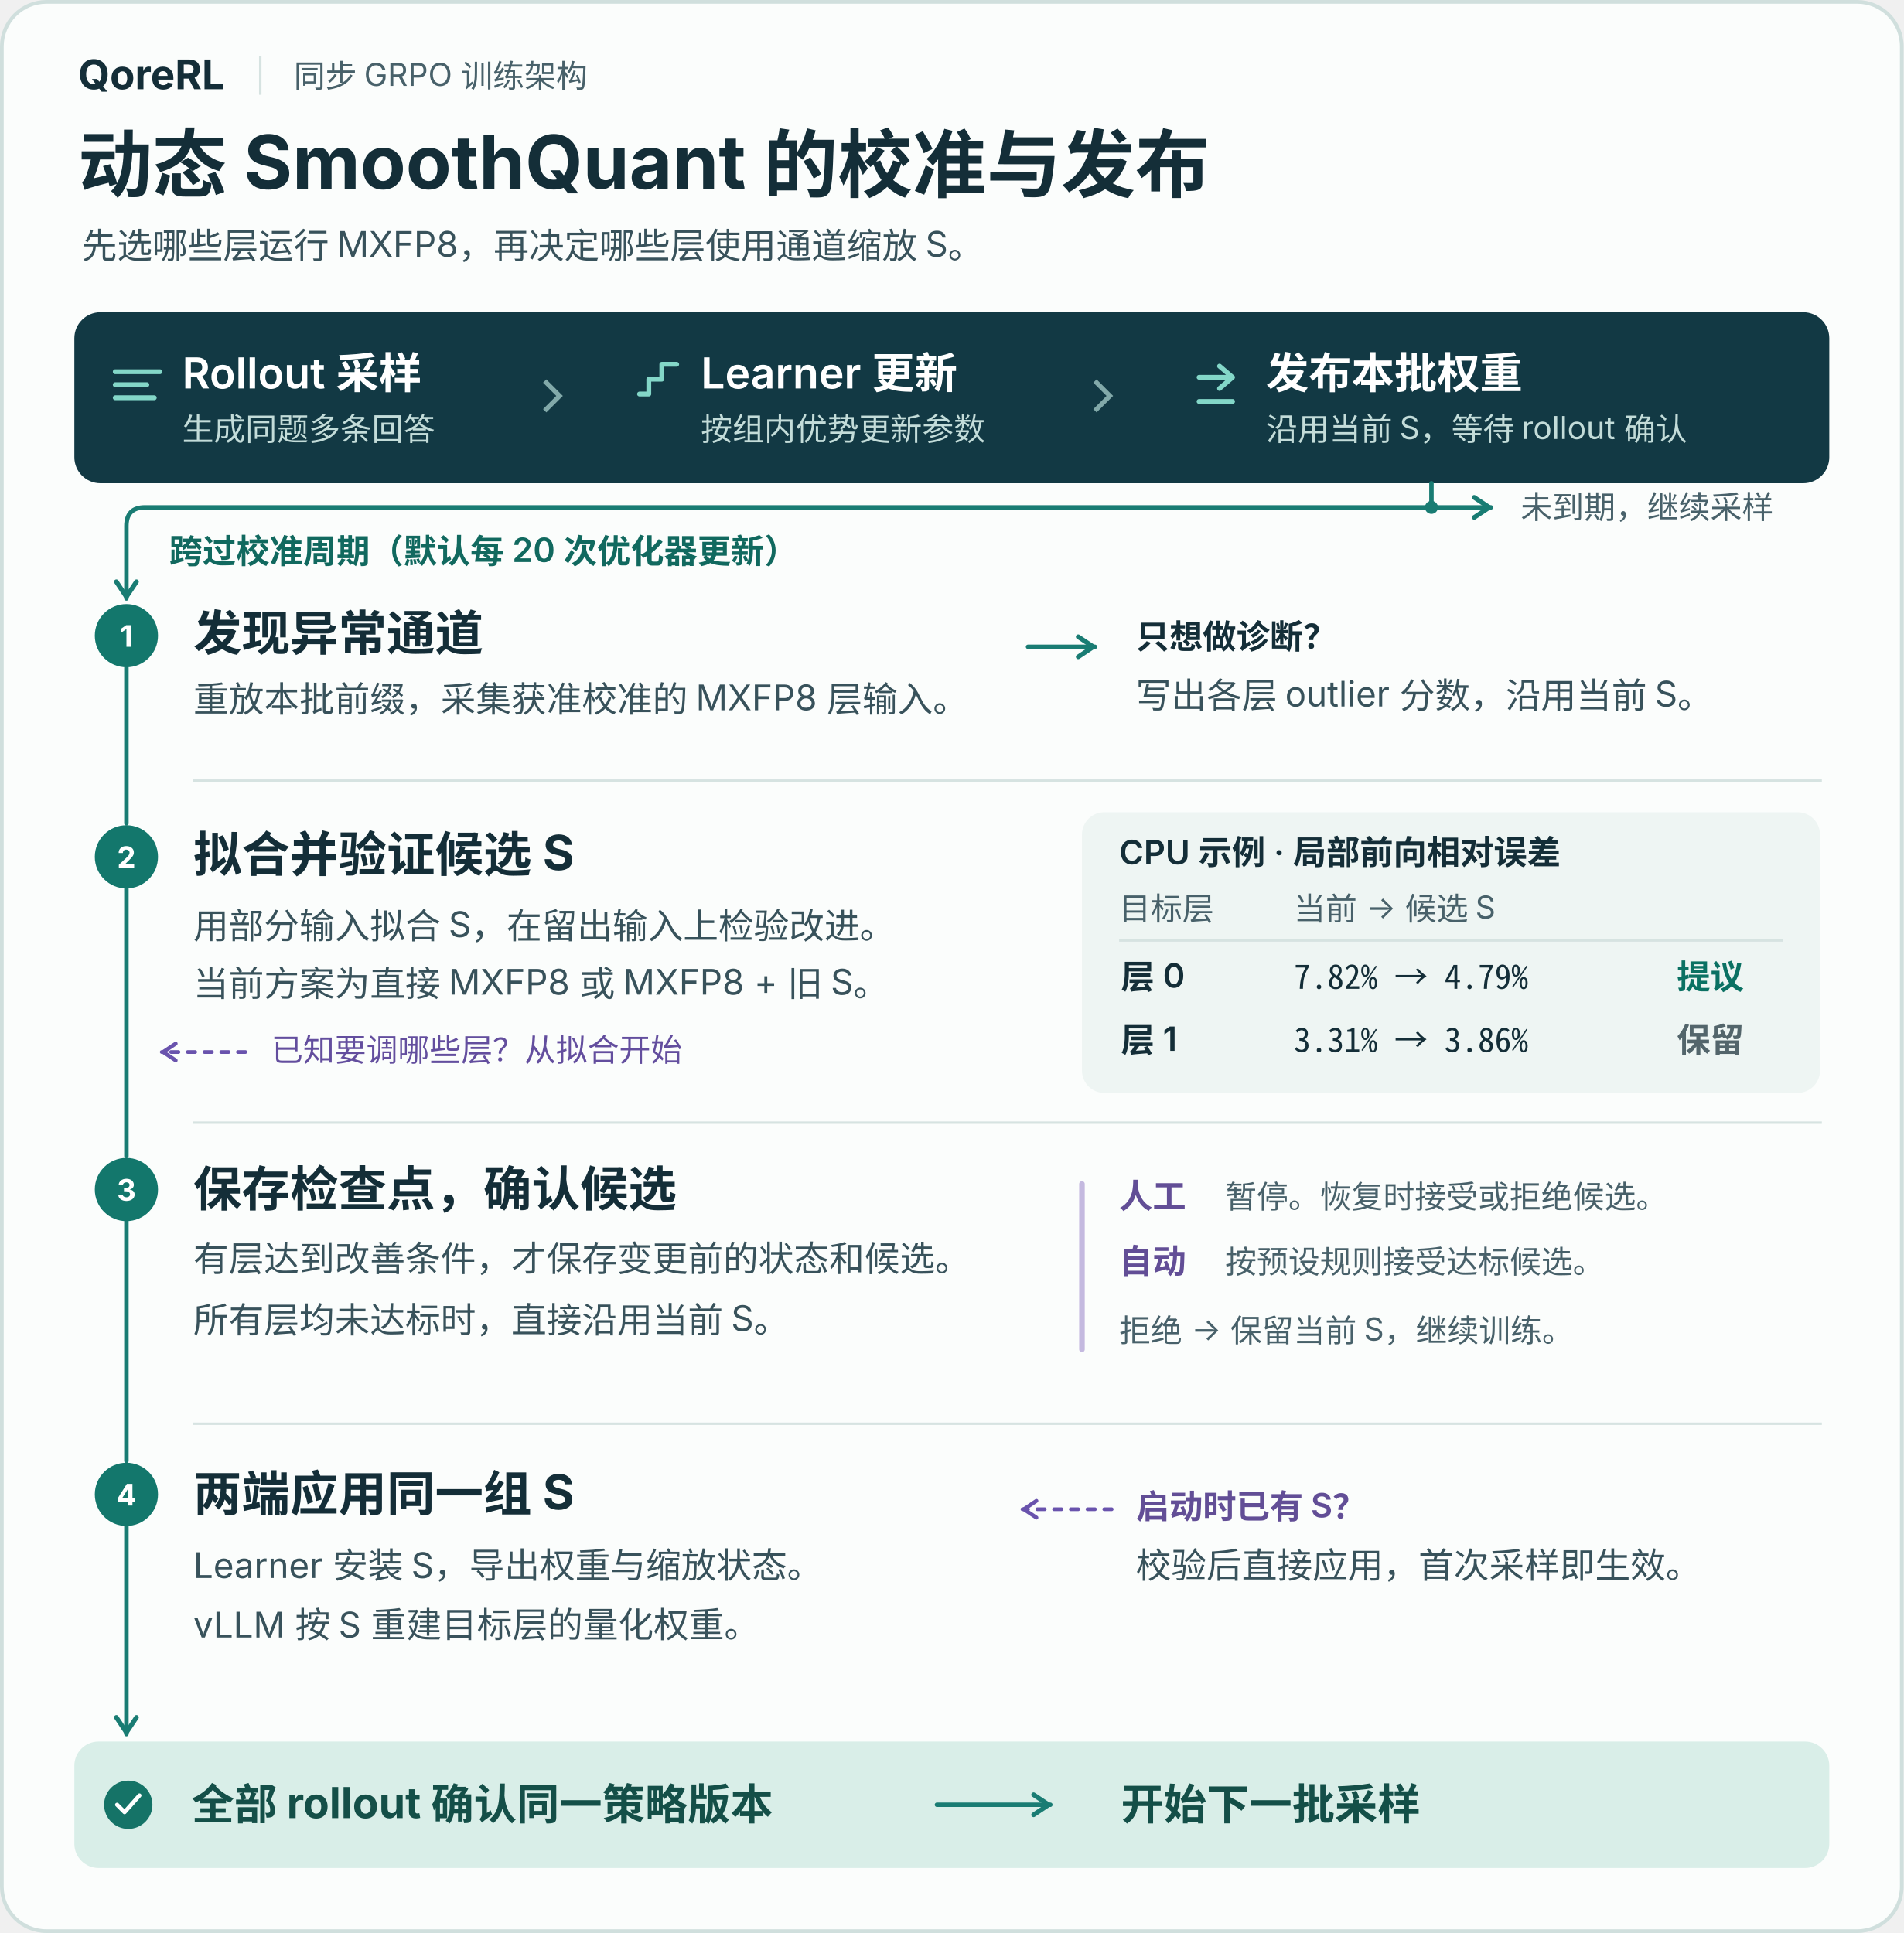
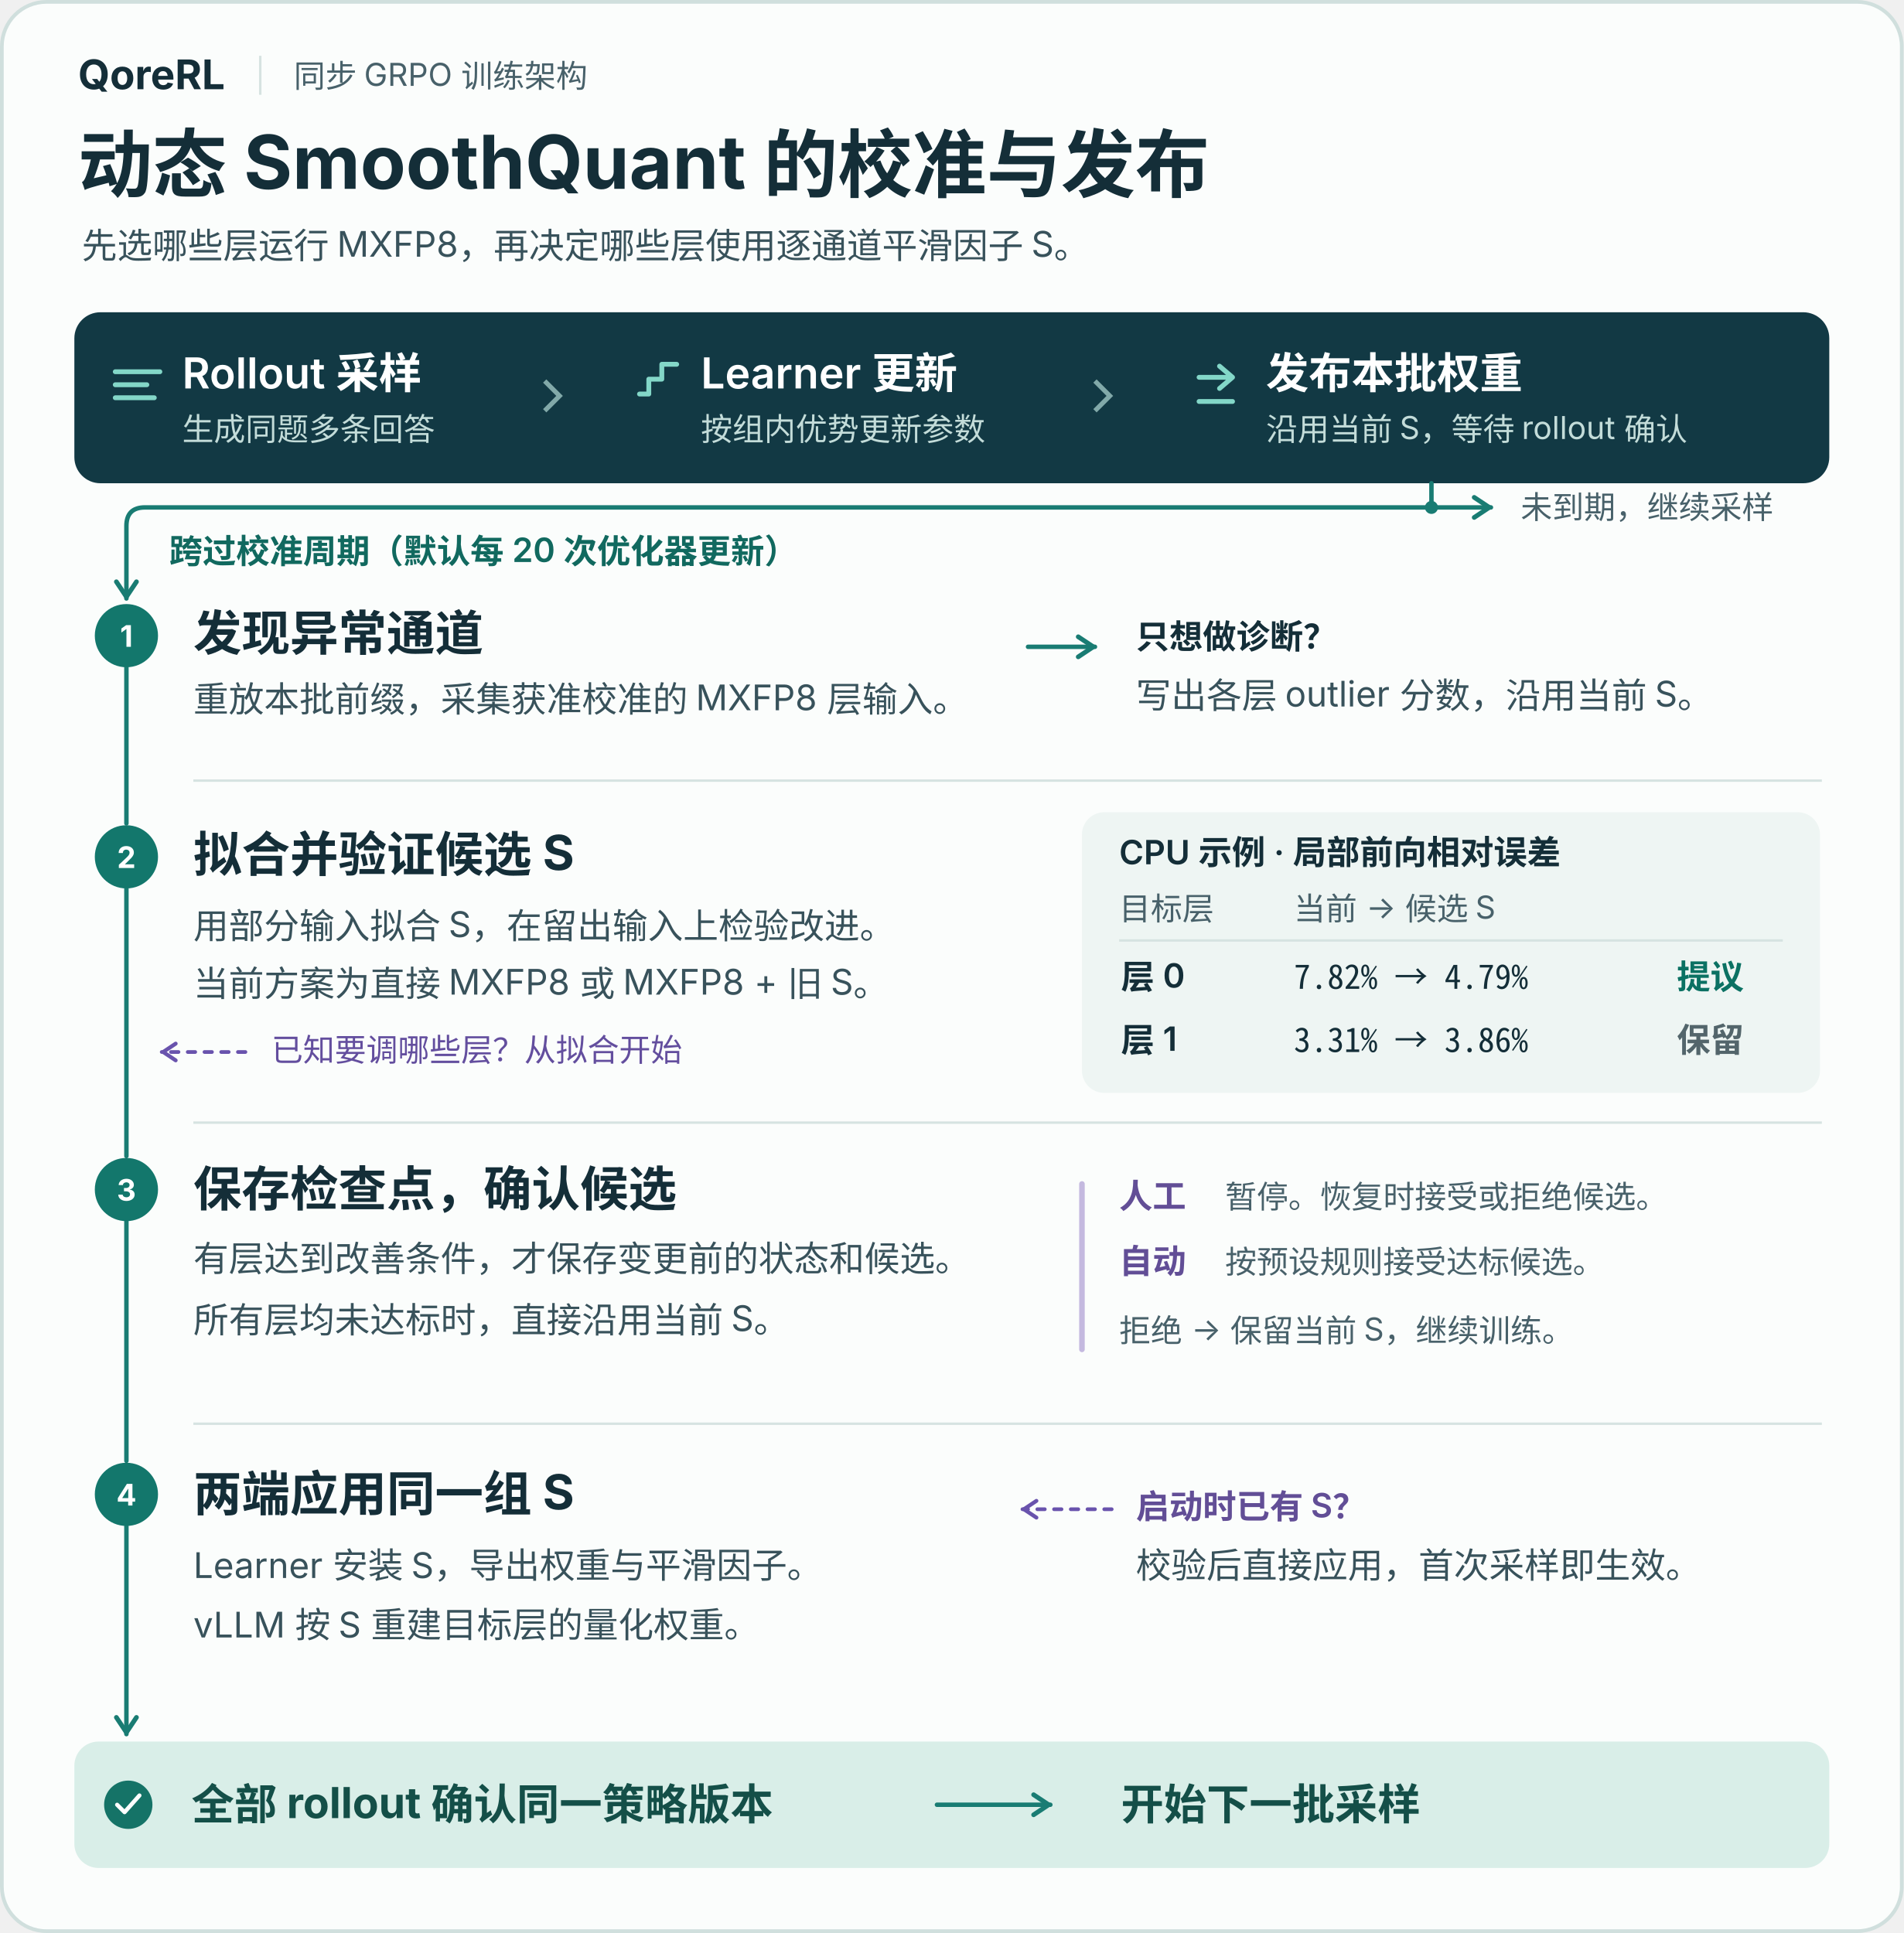
<svg xmlns="http://www.w3.org/2000/svg" width="1024" height="1040" viewBox="0 0 1024 1040" role="img" aria-labelledby="title desc" xml:lang="zh-CN">
  <defs>
    <style>
      text { font-family: Inter, -apple-system, BlinkMacSystemFont, "Segoe UI", "PingFang SC", "Noto Sans CJK SC", "Microsoft YaHei", sans-serif; fill: #142e38; }
      .title { font-size: 40px; font-weight: 700; }
      .stage { font-size: 26px; font-weight: 650; }
      .body { font-size: 19px; fill: #38525b; }
      .small { font-size: 17px; fill: #48616a; }
      .label { font-size: 18px; font-weight: 620; }
      .number { font-size: 16px; font-weight: 700; fill: white; text-anchor: middle; }
      .rule { stroke: #d6e3e1; stroke-width: 1.3; }
      .route { fill: none; stroke: #197c73; stroke-width: 2.4; stroke-linecap: round; stroke-linejoin: round; }
      .enter { fill: none; stroke: #6953ad; stroke-width: 2; stroke-dasharray: 4 5; stroke-linecap: round; }
      .mono { font-family: ui-monospace, "SFMono-Regular", Consolas, monospace; font-variant-numeric: tabular-nums; }
    </style>
    <marker id="forward" viewBox="0 0 8 8" refX="6" refY="4" markerWidth="6" markerHeight="6" orient="auto">
      <path d="m1 1 4.5 3L1 7" fill="none" stroke="#197c73" stroke-width="1.4" stroke-linecap="round" stroke-linejoin="round" />
    </marker>
    <marker id="entry" viewBox="0 0 8 8" refX="6" refY="4" markerWidth="6" markerHeight="6" orient="auto">
      <path d="m1 1 4.5 3L1 7" fill="none" stroke="#6953ad" stroke-width="1.4" stroke-linecap="round" stroke-linejoin="round" />
    </marker>
  </defs>
  <rect x="1" y="1" width="1022" height="1038" rx="24" fill="#fbfdfc" stroke="#d0dfdd" stroke-width="2" />
  <text x="42" y="48" font-size="22" font-weight="740" fill="#126c64">QoreRL</text>
  <path d="M140 30v21" class="rule" />
  <text x="158" y="47" class="small">同步 GRPO 训练架构</text>
  <text x="42" y="103" class="title">动态 SmoothQuant 的校准与发布</text>
-   <text x="44" y="139" class="body">先选哪些层运行 MXFP8，再决定哪些层使用通道缩放 S。</text>
+   <text x="44" y="139" class="body">先选哪些层运行 MXFP8，再决定哪些层使用逐通道平滑因子 S。</text>
  <rect x="40" y="168" width="944" height="92" rx="14" fill="#123944" />
  <g fill="none" stroke="#83d7c8" stroke-width="2.6" stroke-linecap="round" stroke-linejoin="round">
    <path d="M62 200h24m-24 7h17m-17 7h21" />
    <path d="M344 212h5v-8h7v-8h8" />
    <path d="M645 203h17m-6-6 7 6-7 6m-11 7h18" />
  </g>
  <g font-size="23" font-weight="640" style="fill:white">
    <text x="98" y="209" style="fill:white">Rollout 采样</text>
    <text x="377" y="209" style="fill:white">Learner 更新</text>
    <text x="681" y="209" style="fill:white">发布本批权重</text>
  </g>
  <g font-size="17">
    <text x="98" y="237" style="fill:#c3dcd9">生成同题多条回答</text>
    <text x="377" y="237" style="fill:#c3dcd9">按组内优势更新参数</text>
    <text x="681" y="237" style="fill:#c3dcd9">沿用当前 S，等待 rollout 确认</text>
  </g>
  <path d="m293 205 8 8-8 8m296-16 8 8-8 8" fill="none" stroke="#82a9a9" stroke-width="2.5" />
  <path d="M770 260v13H78q-10 0-10 10v39" class="route" marker-end="url(#forward)" />
  <path d="M770 273h32" class="route" marker-end="url(#forward)" />
  <circle cx="770" cy="273" r="3.5" fill="#197c73" />
  <text x="91" y="303" class="label" style="fill:#11695f">跨过校准周期（默认每 20 次优化器更新）</text>
  <text x="818" y="279" class="small">未到期，继续采样</text>
  <path d="M68 359v84 M68 478v144 M68 657v129" class="route" />
  <path d="M68 821v112" class="route" marker-end="url(#forward)" />
  <line x1="104" y1="420" x2="980" y2="420" class="rule" />
  <line x1="104" y1="604" x2="980" y2="604" class="rule" />
  <line x1="104" y1="766" x2="980" y2="766" class="rule" />
  <circle cx="68" cy="342" r="17" fill="#13776c" />
  <text x="68" y="348" class="number">1</text>
  <text x="104" y="350" class="stage">发现异常通道</text>
  <text x="104" y="383" class="body">重放本批前缀，采集获准校准的 MXFP8 层输入。</text>
  <path d="M553 348h36" class="route" marker-end="url(#forward)" />
  <text x="611" y="349" class="label">只想做诊断？</text>
  <text x="611" y="381" class="body">写出各层 outlier 分数，沿用当前 S。</text>
  <circle cx="68" cy="461" r="17" fill="#13776c" />
  <text x="68" y="467" class="number">2</text>
  <text x="104" y="469" class="stage">拟合并验证候选 S</text>
  <text x="104" y="505" class="body">用部分输入拟合 S，在留出输入上检验改进。</text>
  <text x="104" y="536" class="body">当前方案为直接 MXFP8 或 MXFP8 + 旧 S。</text>
  <path d="M132 566H87" class="enter" marker-end="url(#entry)" />
  <text x="146" y="571" class="small" style="fill:#634e9e">已知要调哪些层？从拟合开始</text>
  <rect x="582" y="437" width="397" height="151" rx="12" fill="#eef5f3" />
  <text x="602" y="465" class="label">CPU 示例 · 局部前向相对误差</text>
  <text x="602" y="495" class="small">目标层</text>
  <text x="696" y="495" class="small">当前 → 候选 S</text>
  <path d="M602 506h357" class="rule" />
  <text x="603" y="532" class="label">层 0</text>
  <text x="696" y="532" class="mono" font-size="18">7.82% → 4.79%</text>
  <text x="902" y="532" class="label" style="fill:#0b7163">提议</text>
  <text x="603" y="566" class="label">层 1</text>
  <text x="696" y="566" class="mono" font-size="18">3.31% → 3.86%</text>
  <text x="902" y="566" class="label" style="fill:#53656b">保留</text>
  <circle cx="68" cy="640" r="17" fill="#13776c" />
  <text x="68" y="646" class="number">3</text>
  <text x="104" y="649" class="stage">保存检查点，确认候选</text>
  <text x="104" y="684" class="body">有层达到改善条件，才保存变更前的状态和候选。</text>
  <text x="104" y="717" class="body">所有层均未达标时，直接沿用当前 S。</text>
  <path d="M582 637v89" stroke="#c4b9df" stroke-width="3" stroke-linecap="round" />
  <text x="602" y="650" class="label" style="fill:#624e96">人工</text>
  <text x="659" y="650" class="small">暂停。恢复时接受或拒绝候选。</text>
  <text x="602" y="685" class="label" style="fill:#624e96">自动</text>
  <text x="659" y="685" class="small">按预设规则接受达标候选。</text>
  <text x="602" y="722" class="small">拒绝 → 保留当前 S，继续训练。</text>
  <circle cx="68" cy="804" r="17" fill="#13776c" />
  <text x="68" y="810" class="number">4</text>
  <text x="104" y="813" class="stage">两端应用同一组 S</text>
-   <text x="104" y="849" class="body">Learner 安装 S，导出权重与缩放状态。</text>
+   <text x="104" y="849" class="body">Learner 安装 S，导出权重与平滑因子。</text>
  <text x="104" y="881" class="body">vLLM 按 S 重建目标层的量化权重。</text>
  <path d="M598 812h-48" class="enter" marker-end="url(#entry)" />
  <text x="611" y="817" class="label" style="fill:#624e96">启动时已有 S？</text>
  <text x="611" y="849" class="body">校验后直接应用，首次采样即生效。</text>
  <rect x="40" y="937" width="944" height="68" rx="13" fill="#d9eee8" />
  <circle cx="69" cy="971" r="13" fill="#157367" />
  <path d="m63 971 4 4 8-9" fill="none" stroke="white" stroke-width="2.2" stroke-linecap="round" stroke-linejoin="round" />
  <text x="103" y="979" font-size="23" font-weight="650" style="fill:#144f48">全部 rollout 确认同一策略版本</text>
  <path d="M504 971h61" class="route" marker-end="url(#forward)" />
  <text x="603" y="979" font-size="23" font-weight="650" style="fill:#144f48">开始下一批采样</text>
</svg>
